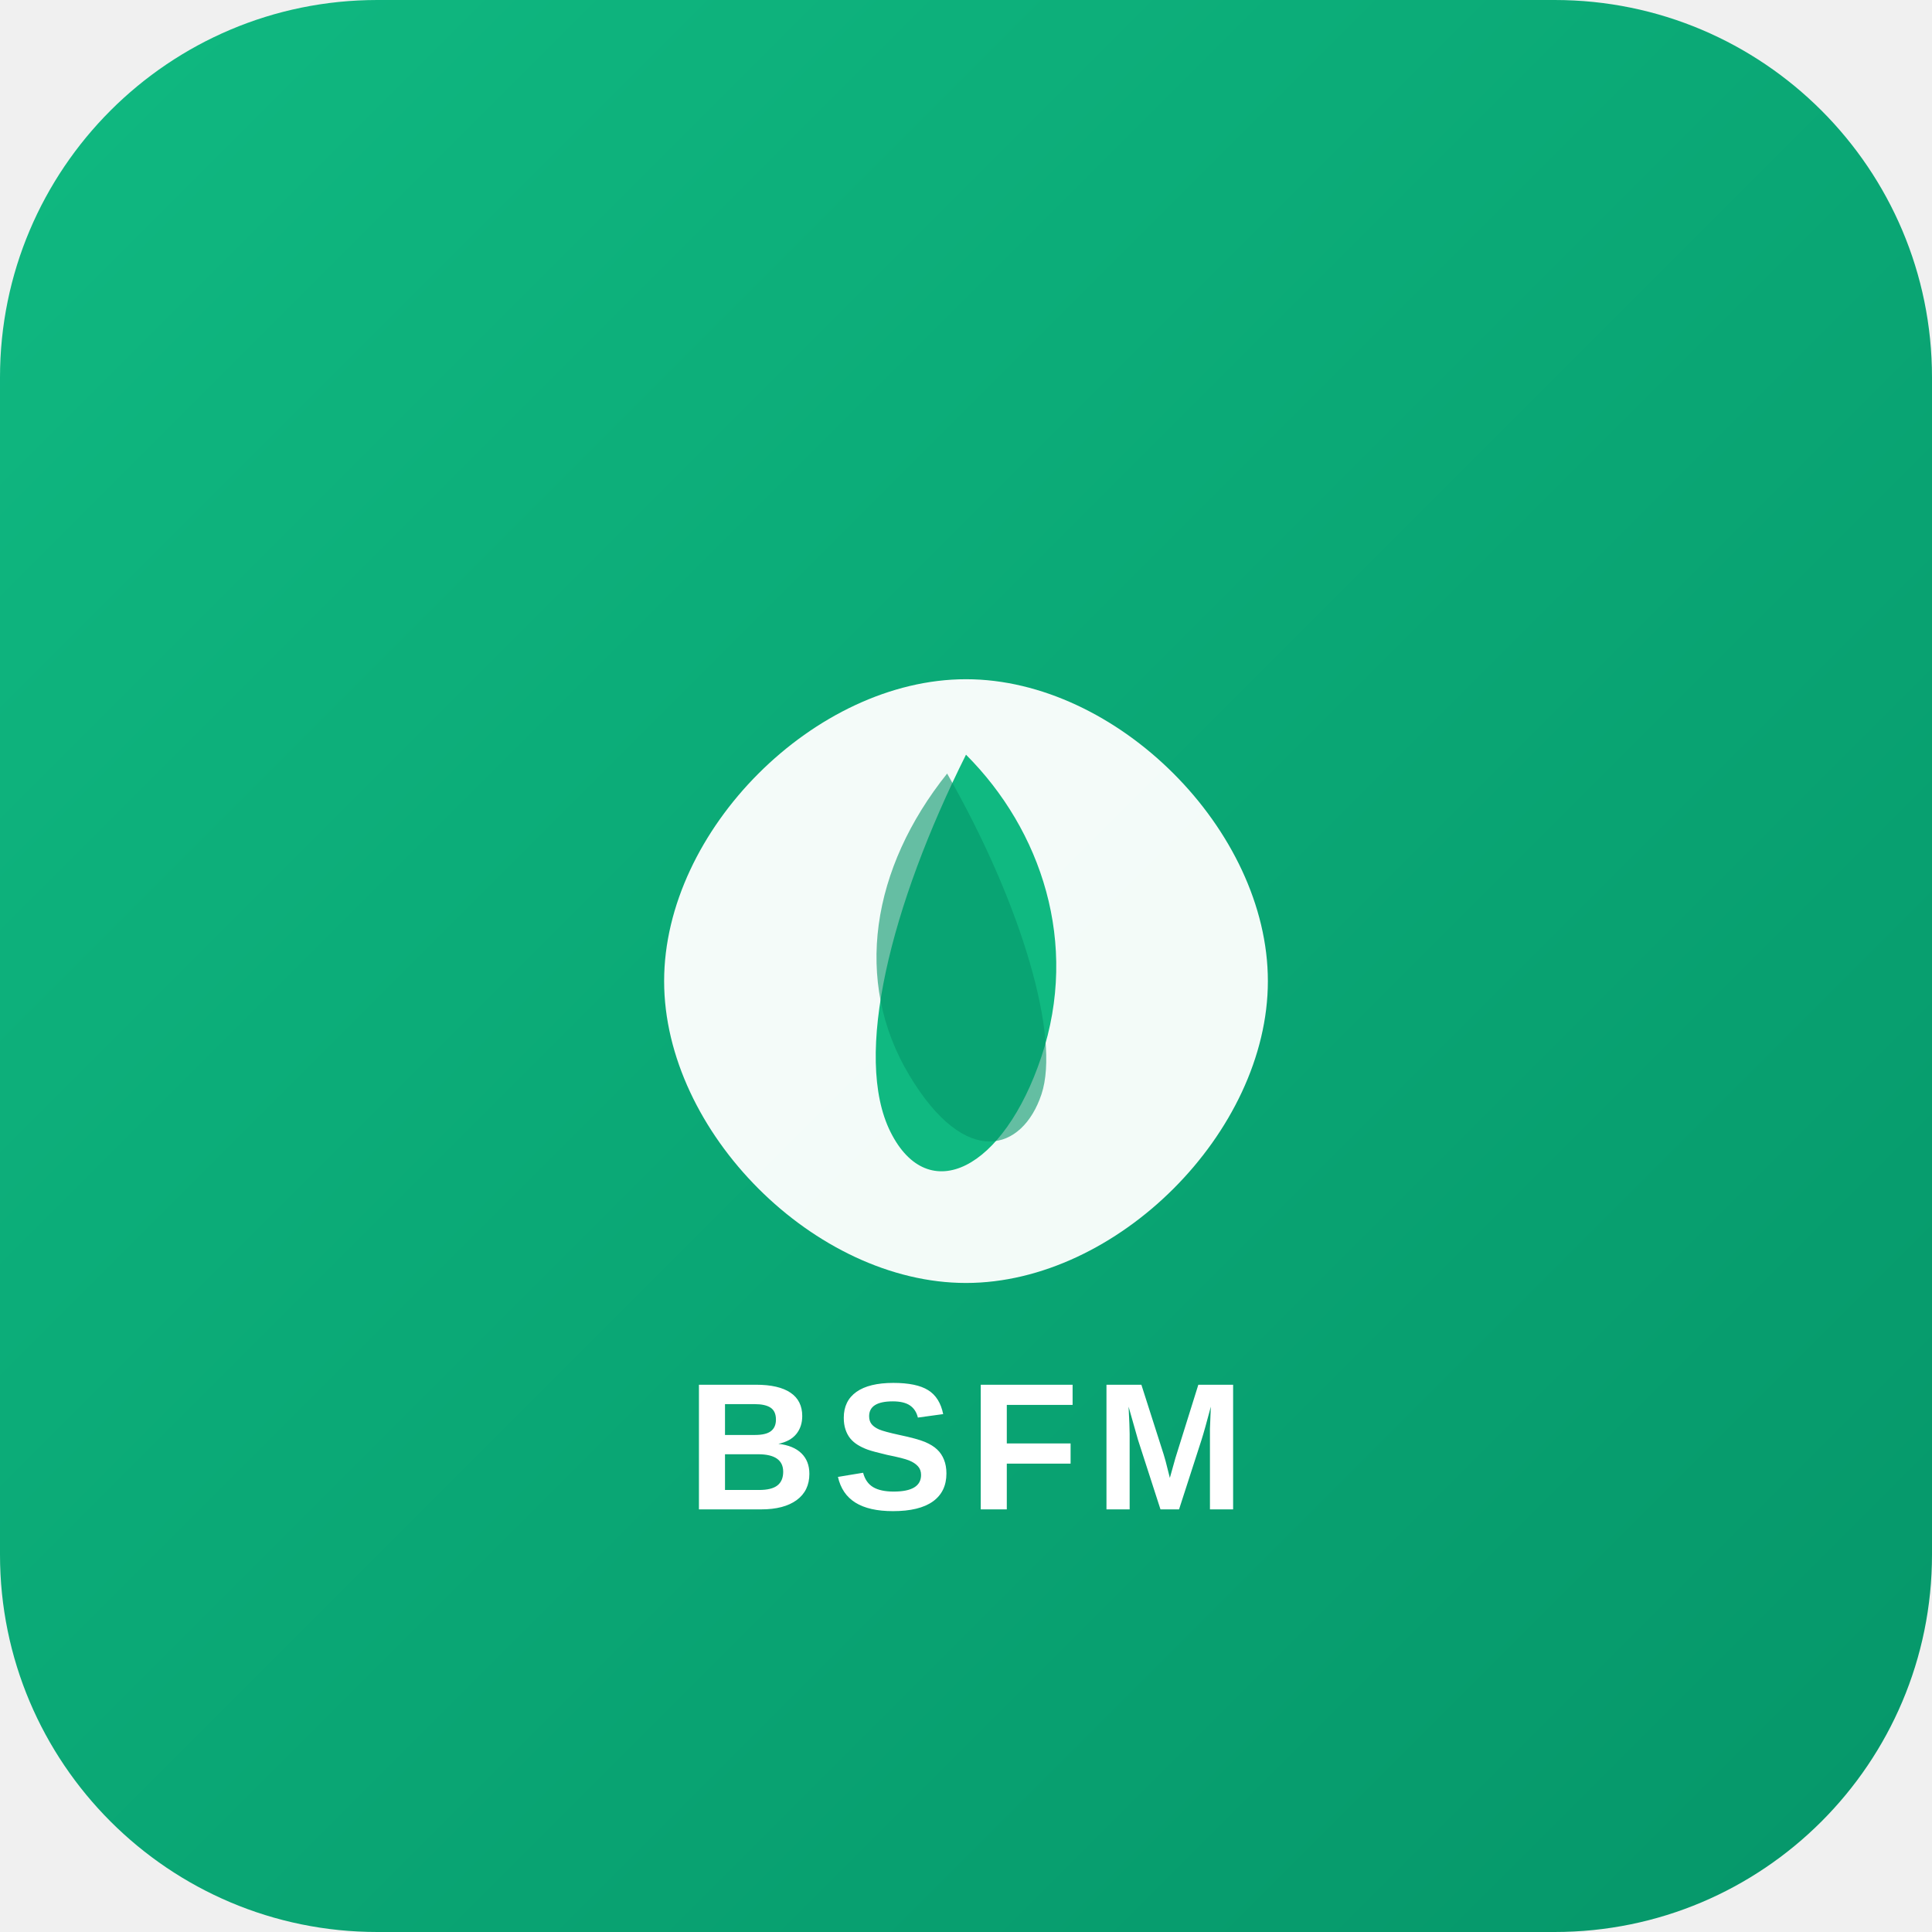
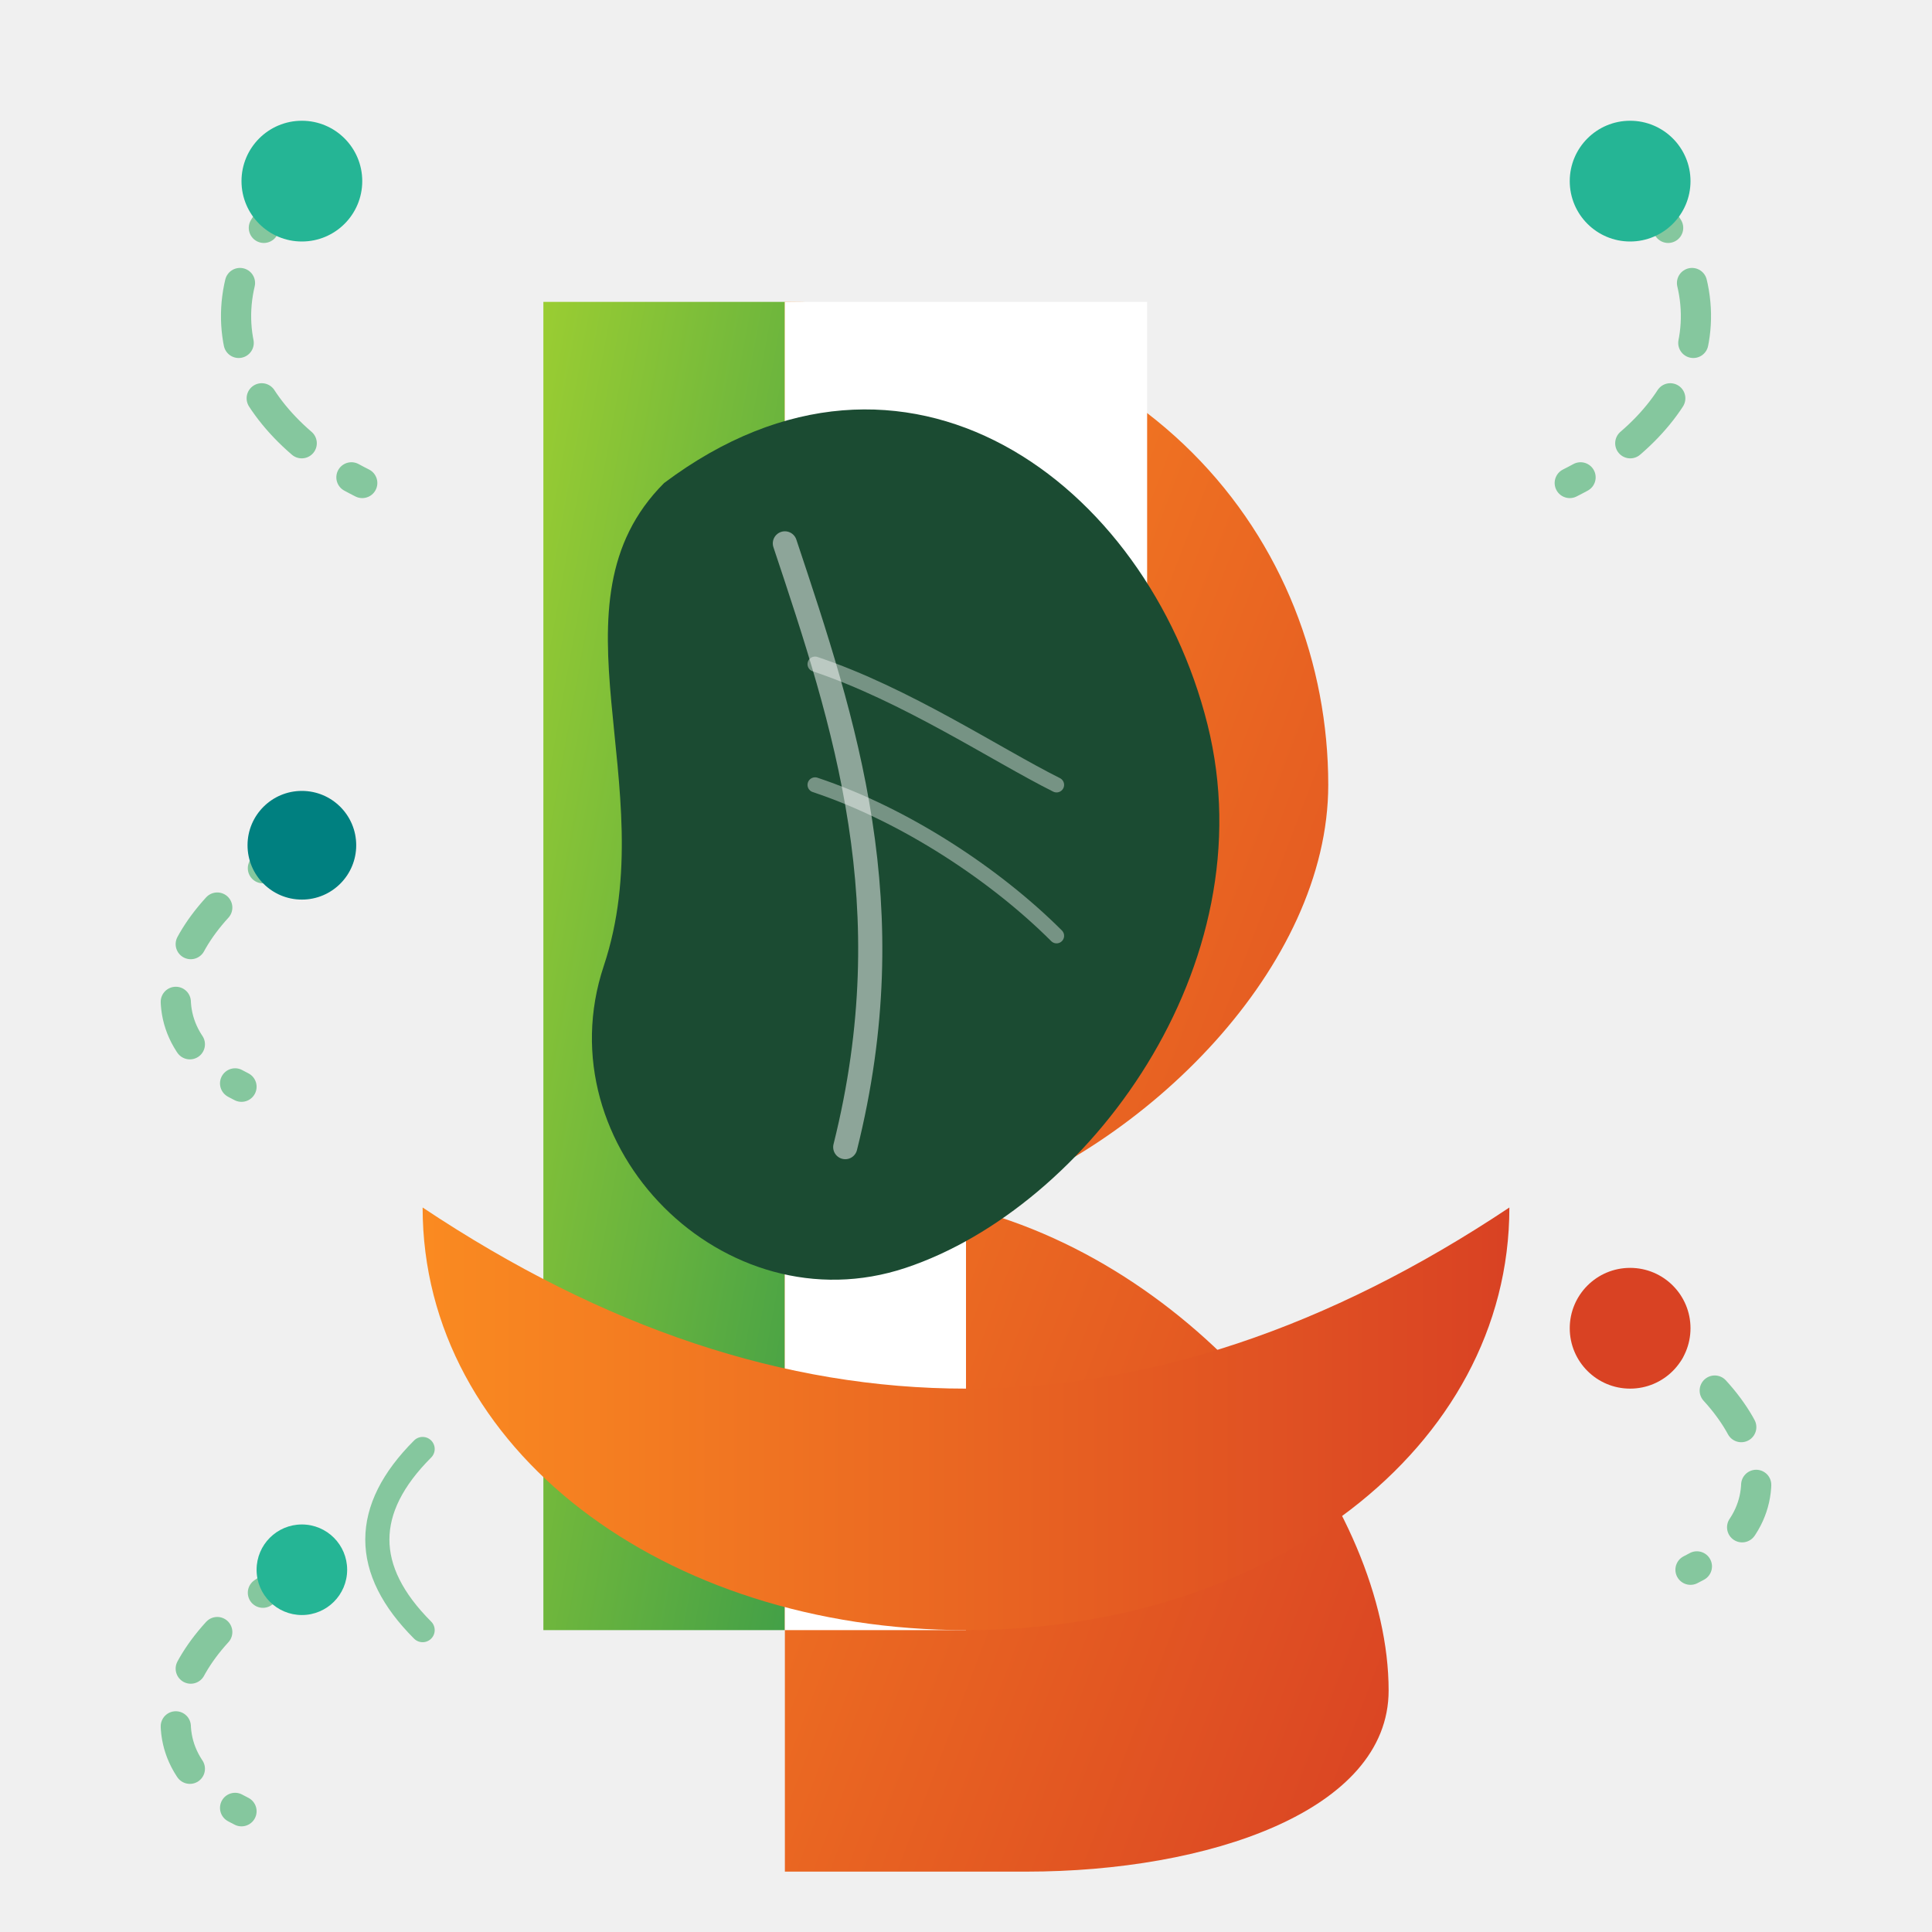
- <svg xmlns="http://www.w3.org/2000/svg" width="512" height="512" viewBox="0 0 512 512">
+ <svg xmlns="http://www.w3.org/2000/svg" width="64" height="64" viewBox="0 0 64 64">
  <defs>
-     <linearGradient id="bg" x1="0%" y1="0%" x2="100%" y2="100%">
-       <stop offset="0%" style="stop-color:#10b981" />
-       <stop offset="100%" style="stop-color:#059669" />
+     <linearGradient id="leafGrad" x1="0%" y1="0%" x2="100%" y2="100%">
+       <stop offset="0%" style="stop-color:#9ACD32" />
+       <stop offset="100%" style="stop-color:#43A047" />
+     </linearGradient>
+     <linearGradient id="arcGrad" x1="0%" y1="0%" x2="100%" y2="100%">
+       <stop offset="0%" style="stop-color:#FA8A21" />
+       <stop offset="100%" style="stop-color:#D94223" />
+     </linearGradient>
+     <linearGradient id="bowlGrad" x1="0%" y1="0%" x2="100%" y2="0%">
+       <stop offset="0%" style="stop-color:#FA8A21" />
+       <stop offset="100%" style="stop-color:#D94223" />
    </linearGradient>
  </defs>
-   <rect width="512" height="512" rx="100" fill="url(#bg)" />
-   <g transform="translate(256,260)">
-     <path d="M0,-80 C40,-80 80,-40 80,0 C80,40 40,80 0,80 C-40,80 -80,40 -80,0 C-80,-40 -40,-80 0,-80Z" fill="white" opacity="0.95" />
-     <path d="M0,-60 C20,-40 30,-10 20,20 C10,50 -10,60 -20,40 C-30,20 -20,-20 0,-60Z" fill="#10b981" />
-     <path d="M-5,-55 C-25,-30 -30,0 -15,25 C0,50 15,45 20,30 C25,15 15,-20 -5,-55Z" fill="#059669" opacity="0.6" />
+   <path d="M18,10 L26,10 L26,54 L18,54 Z" fill="url(#leafGrad)" />
+   <path d="M26,10 C38,10 44,18 44,26 C44,32 38,38 32,40 C40,42 46,50 46,56 C46,60 40,62 34,62 L26,62 L26,54 L26,10 Z" fill="url(#arcGrad)" />
+   <path d="M26,10 L38,10 L38,20 L32,20 L32,26 L38,26 L38,34 L32,34 L32,54 L26,54 Z" fill="#FFFFFF" />
+   <g transform="translate(28,28)">
+     <path d="M-6,-12 C2,-18 10,-12 12,-4 C14,4 8,12 2,14 C-4,16 -10,10 -8,4 C-6,-2 -10,-8 -6,-12 Z" fill="#1B4B32" />
+     <path d="M-2,-10 C0,-4 2,2 0,10" stroke="#FFFFFF" stroke-width="0.8" fill="none" stroke-linecap="round" opacity="0.5" />
+     <path d="M-1,-6 C2,-5 5,-3 7,-2" stroke="#FFFFFF" stroke-width="0.5" fill="none" stroke-linecap="round" opacity="0.4" />
+     <path d="M-1,-2 C2,-1 5,1 7,3" stroke="#FFFFFF" stroke-width="0.5" fill="none" stroke-linecap="round" opacity="0.4" />
  </g>
-   <text x="256" y="400" font-family="Arial, sans-serif" font-size="48" font-weight="bold" fill="white" text-anchor="middle" letter-spacing="4">BSFM</text>
+   <path d="M14,40 C14,48 22,54 32,54 C42,54 50,48 50,40 C44,44 38,46 32,46 C26,46 20,44 14,40 Z" fill="url(#bowlGrad)" />
+   <path d="M10,6 C6,10 8,14 12,16" stroke="#85C79E" stroke-width="1" fill="none" stroke-dasharray="2,2" stroke-linecap="round" />
+   <circle cx="10" cy="6" r="2" fill="#25B595" />
+   <path d="M54,6 C58,10 56,14 52,16" stroke="#85C79E" stroke-width="1" fill="none" stroke-dasharray="2,2" stroke-linecap="round" />
+   <circle cx="54" cy="6" r="2" fill="#25B595" />
+   <path d="M10,28 C6,30 4,34 8,36" stroke="#85C79E" stroke-width="1" fill="none" stroke-dasharray="1.5,2" stroke-linecap="round" />
+   <circle cx="10" cy="28" r="1.8" fill="#008080" />
+   <path d="M54,44 C58,46 60,50 56,52" stroke="#85C79E" stroke-width="1" fill="none" stroke-dasharray="1.5,2" stroke-linecap="round" />
+   <circle cx="54" cy="44" r="2" fill="#D94223" />
+   <path d="M10,52 C6,54 4,58 8,60" stroke="#85C79E" stroke-width="1" fill="none" stroke-dasharray="1.5,2" stroke-linecap="round" />
+   <circle cx="10" cy="52" r="1.5" fill="#25B595" />
+   <path d="M14,48 C12,50 12,52 14,54" stroke="#85C79E" stroke-width="0.8" fill="none" stroke-linecap="round" />
</svg>
